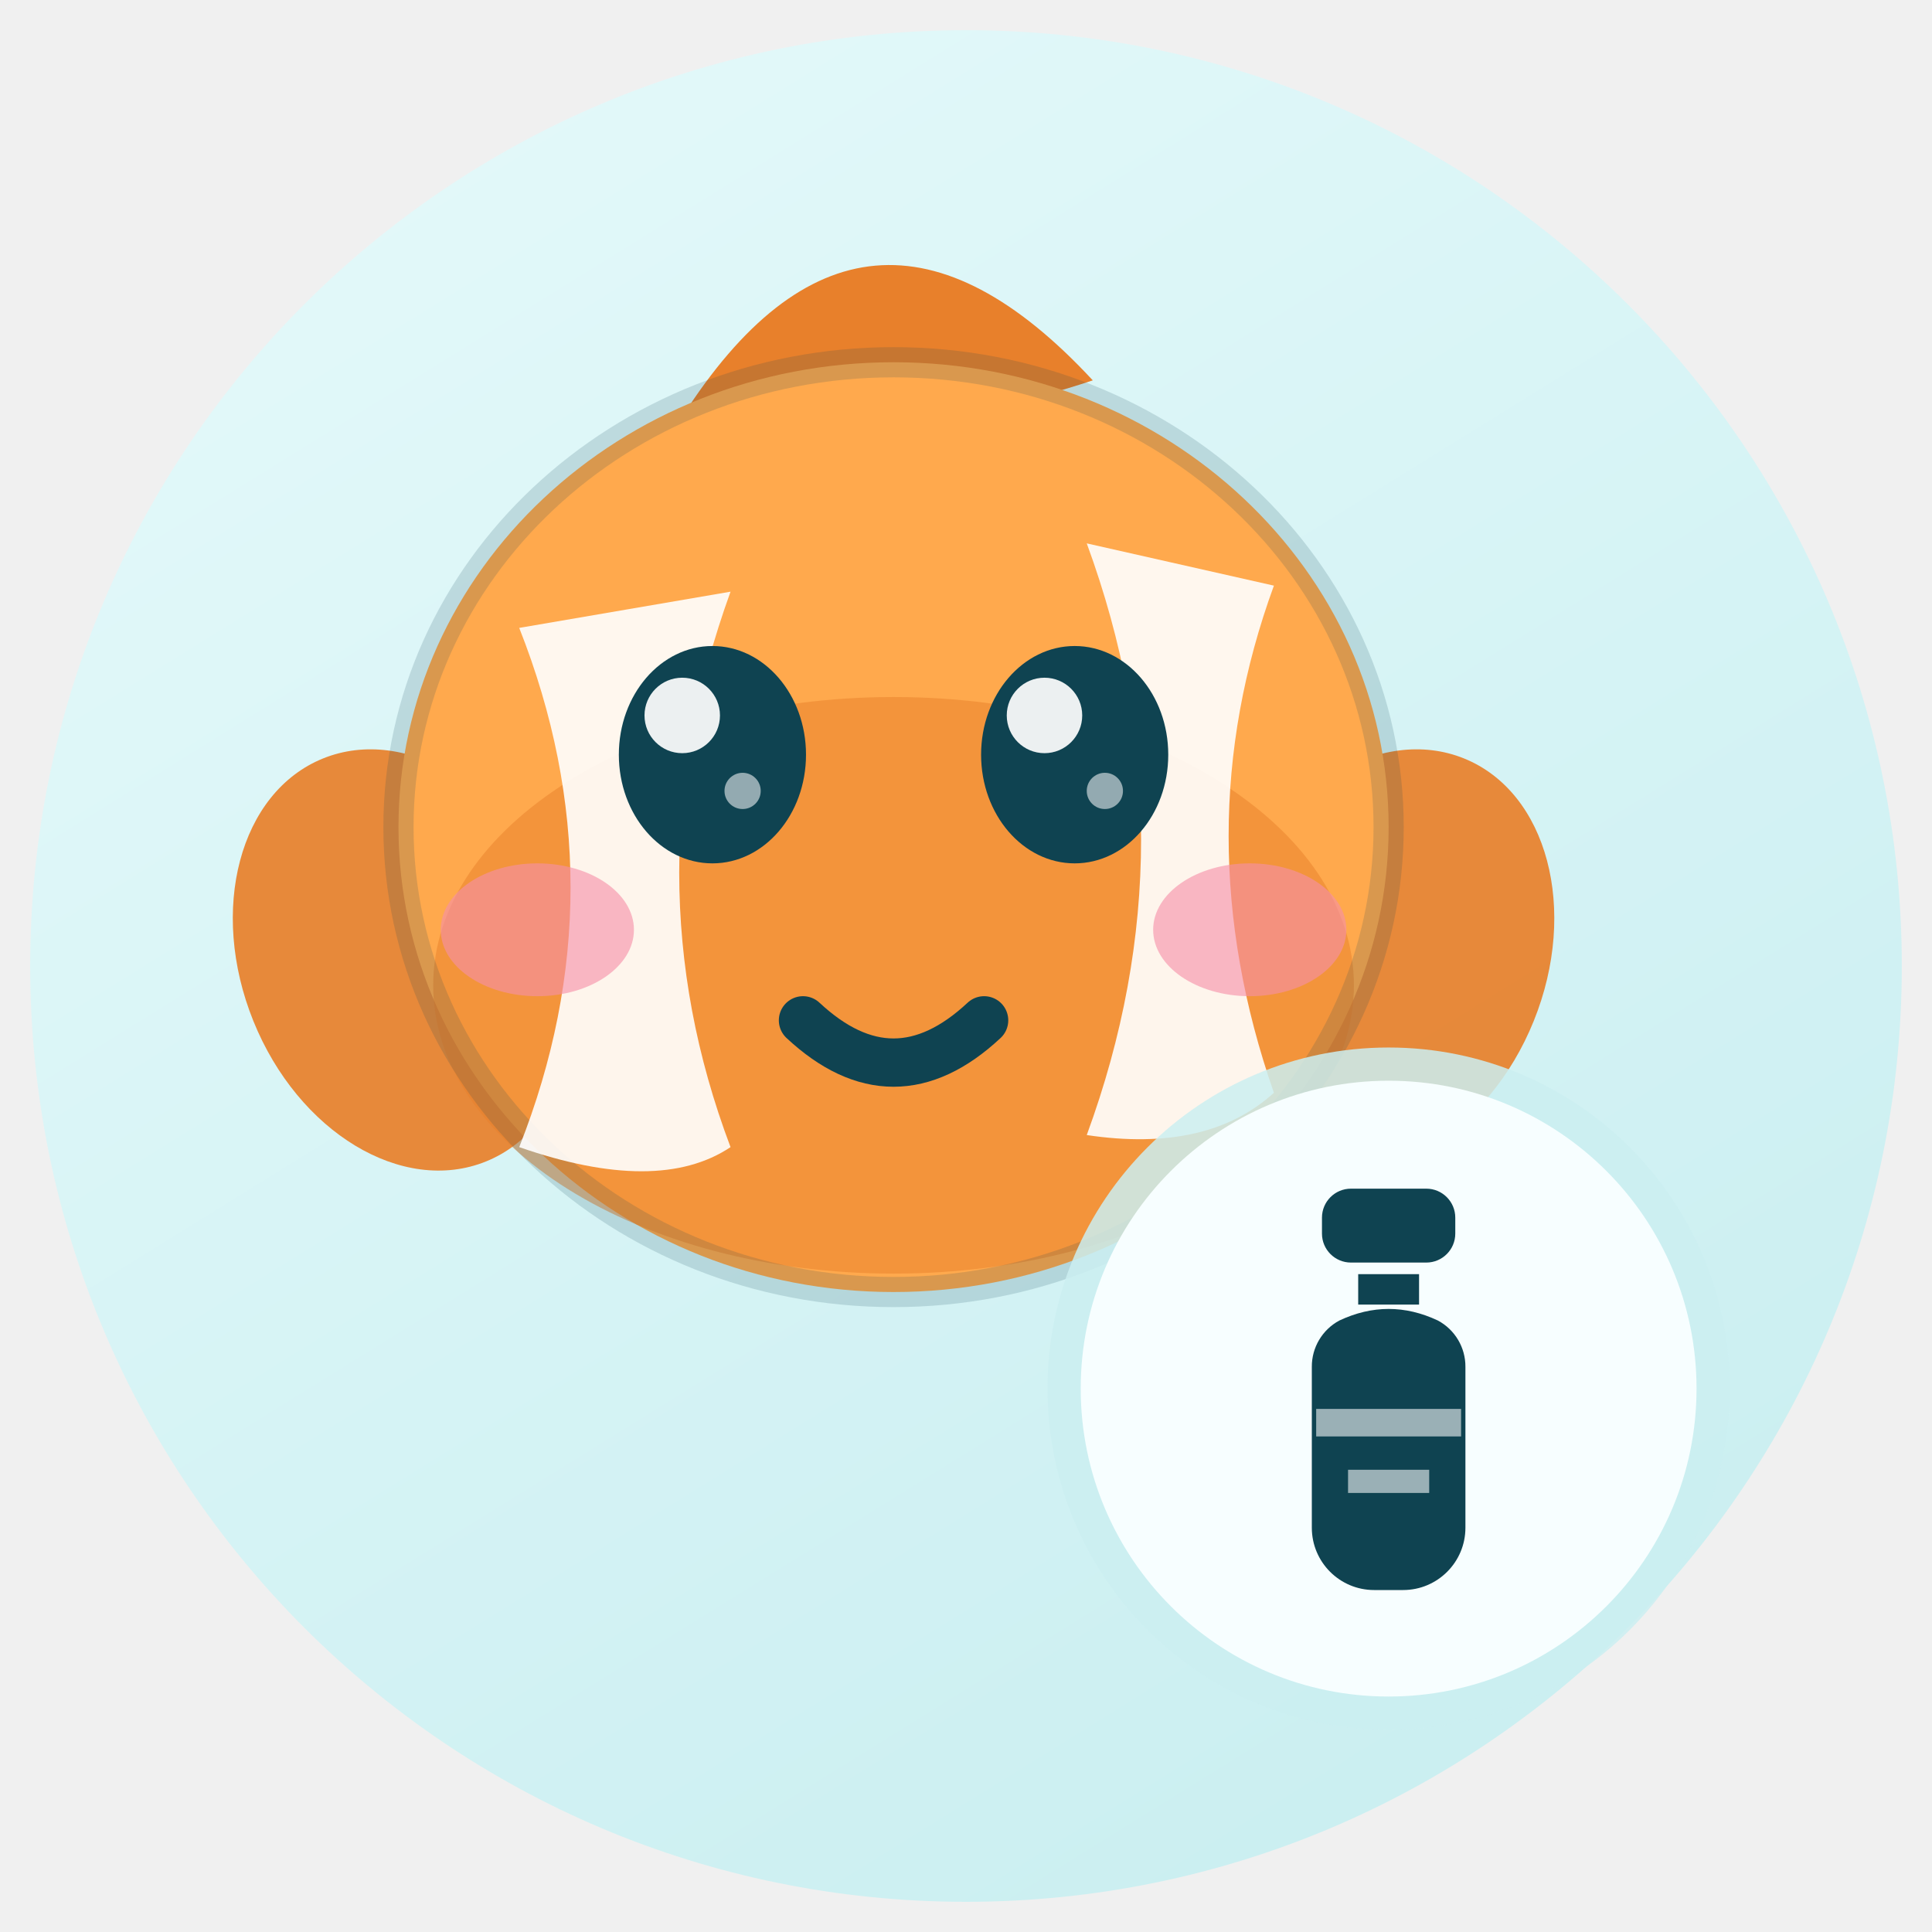
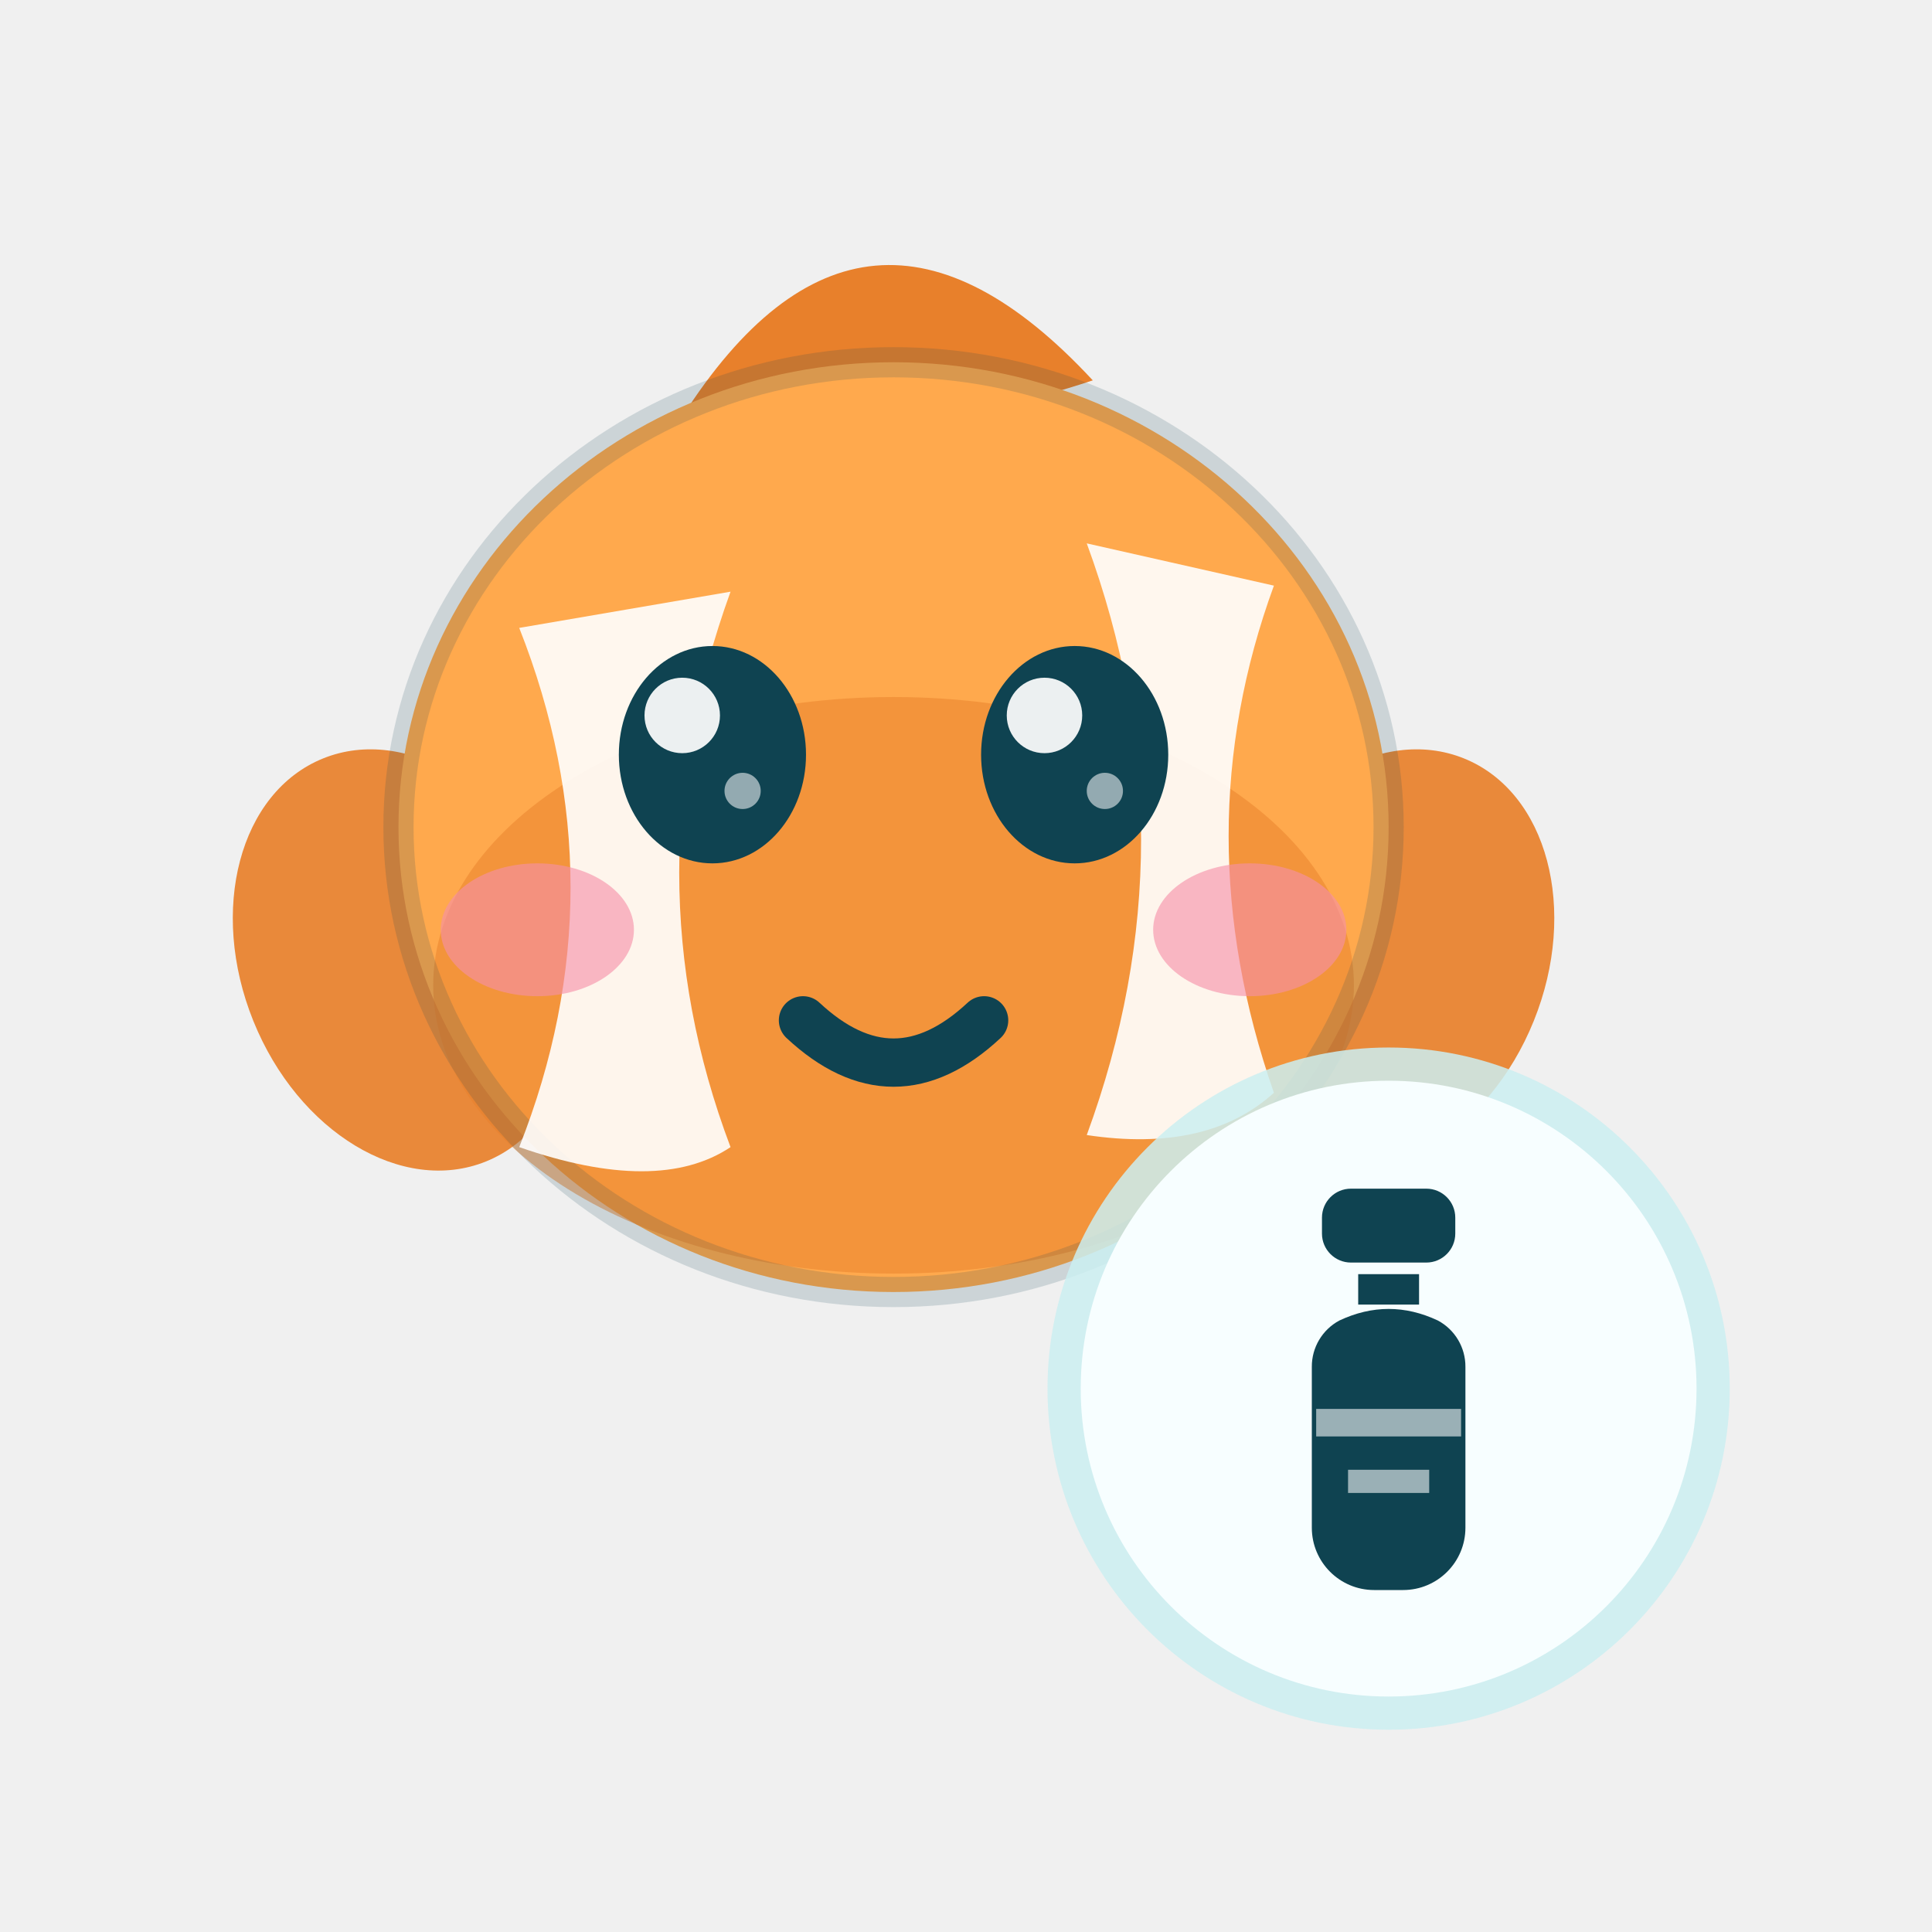
<svg xmlns="http://www.w3.org/2000/svg" viewBox="0 0 64 64" width="64" height="64" role="img" aria-label="clownfish — milk">
  <defs>
    <linearGradient id="d-ember-milk" x1="0" y1="0" x2="0.62" y2="1">
      <stop offset="0" stop-color="#E6FAFB" />
      <stop offset="1" stop-color="#CBEFF1" />
    </linearGradient>
  </defs>
-   <circle cx="32" cy="32" r="31" fill="url(#d-ember-milk)" />
  <ellipse cx="13.4" cy="31.8" rx="5.4" ry="7.2" fill="#E8802B" transform="rotate(-22 13.4 31.8)" fill-opacity=".92" />
  <ellipse cx="45.8" cy="31.8" rx="5.4" ry="7.2" fill="#E8802B" transform="rotate(22 45.8 31.8)" fill-opacity=".92" />
  <path d="M22.6 13.8q6 -9.4 13.6 -1.2q-6.6 2.2 -13.6 1.2Z" fill="#E8802B" />
  <ellipse cx="29.6" cy="27.4" rx="16.4" ry="15.4" fill="#FFA94D" />
  <ellipse cx="29.6" cy="32.64" rx="15.25" ry="9.55" fill="#E8802B" fill-opacity=".5" />
  <ellipse cx="29.6" cy="27.4" rx="16.4" ry="15.4" fill="none" stroke="#0F4351" stroke-opacity=".16" stroke-width="1" />
  <path d="M17.2 20.8q3.4 8.6 0 17.2 4.6 1.6 7 0 -3.4-9 0-18.4Z" fill="#FFFFFF" fill-opacity=".9" />
  <path d="M36 18q3.6 9.8 0 19.6 4 .6 6.2-1.4 -3-8.6 0-16.8Z" fill="#FFFFFF" fill-opacity=".9" />
  <ellipse cx="23.6" cy="25" rx="3.1" ry="3.6" fill="#0F4351" />
  <circle cx="22.6" cy="23.7" r="1.25" fill="#fff" fill-opacity=".92" />
  <circle cx="24.6" cy="26.2" r="0.6" fill="#fff" fill-opacity=".55" />
  <ellipse cx="35.6" cy="25" rx="3.1" ry="3.6" fill="#0F4351" />
  <circle cx="34.6" cy="23.7" r="1.25" fill="#fff" fill-opacity=".92" />
  <circle cx="36.6" cy="26.2" r="0.6" fill="#fff" fill-opacity=".55" />
  <path d="M26.6 33.8 q3 2.8 6 0" fill="none" stroke="#0F4351" stroke-width="1.6" stroke-linecap="round" stroke-linejoin="round" />
  <ellipse cx="17.8" cy="30.8" rx="3.2" ry="2.2" fill="#F58FA8" fill-opacity=".62" />
  <ellipse cx="41.4" cy="30.8" rx="3.2" ry="2.2" fill="#F58FA8" fill-opacity=".62" />
  <circle cx="46" cy="46" r="11.3" fill="#CBEFF1" fill-opacity=".85" />
  <circle cx="46" cy="46" r="10.2" fill="#F7FEFF" />
  <g transform="translate(38.32 38.32) scale(0.48)">
    <path d="M13.4 2.2h5.2a2 2 0 0 1 2 2v1.1a2 2 0 0 1-2 2h-5.2a2 2 0 0 1-2-2V4.2a2 2 0 0 1 2-2Z" fill="#0F4351" />
    <path d="M13.9 8.1h4.2v2.1h-4.2z" fill="#0F4351" />
    <path d="M12.6 11.3q3.4-1.6 6.8 0a3.6 3.6 0 0 1 1.9 3.2v11.1a4.3 4.3 0 0 1-4.3 4.3h-2a4.3 4.3 0 0 1-4.3-4.3V14.5a3.6 3.6 0 0 1 1.9-3.2Z" fill="#0F4351" />
    <path d="M11 17.4h10v1.9H11zM13.2 21.6h5.6v1.6h-5.6z" fill="#fff" fill-opacity=".58" />
  </g>
</svg>
